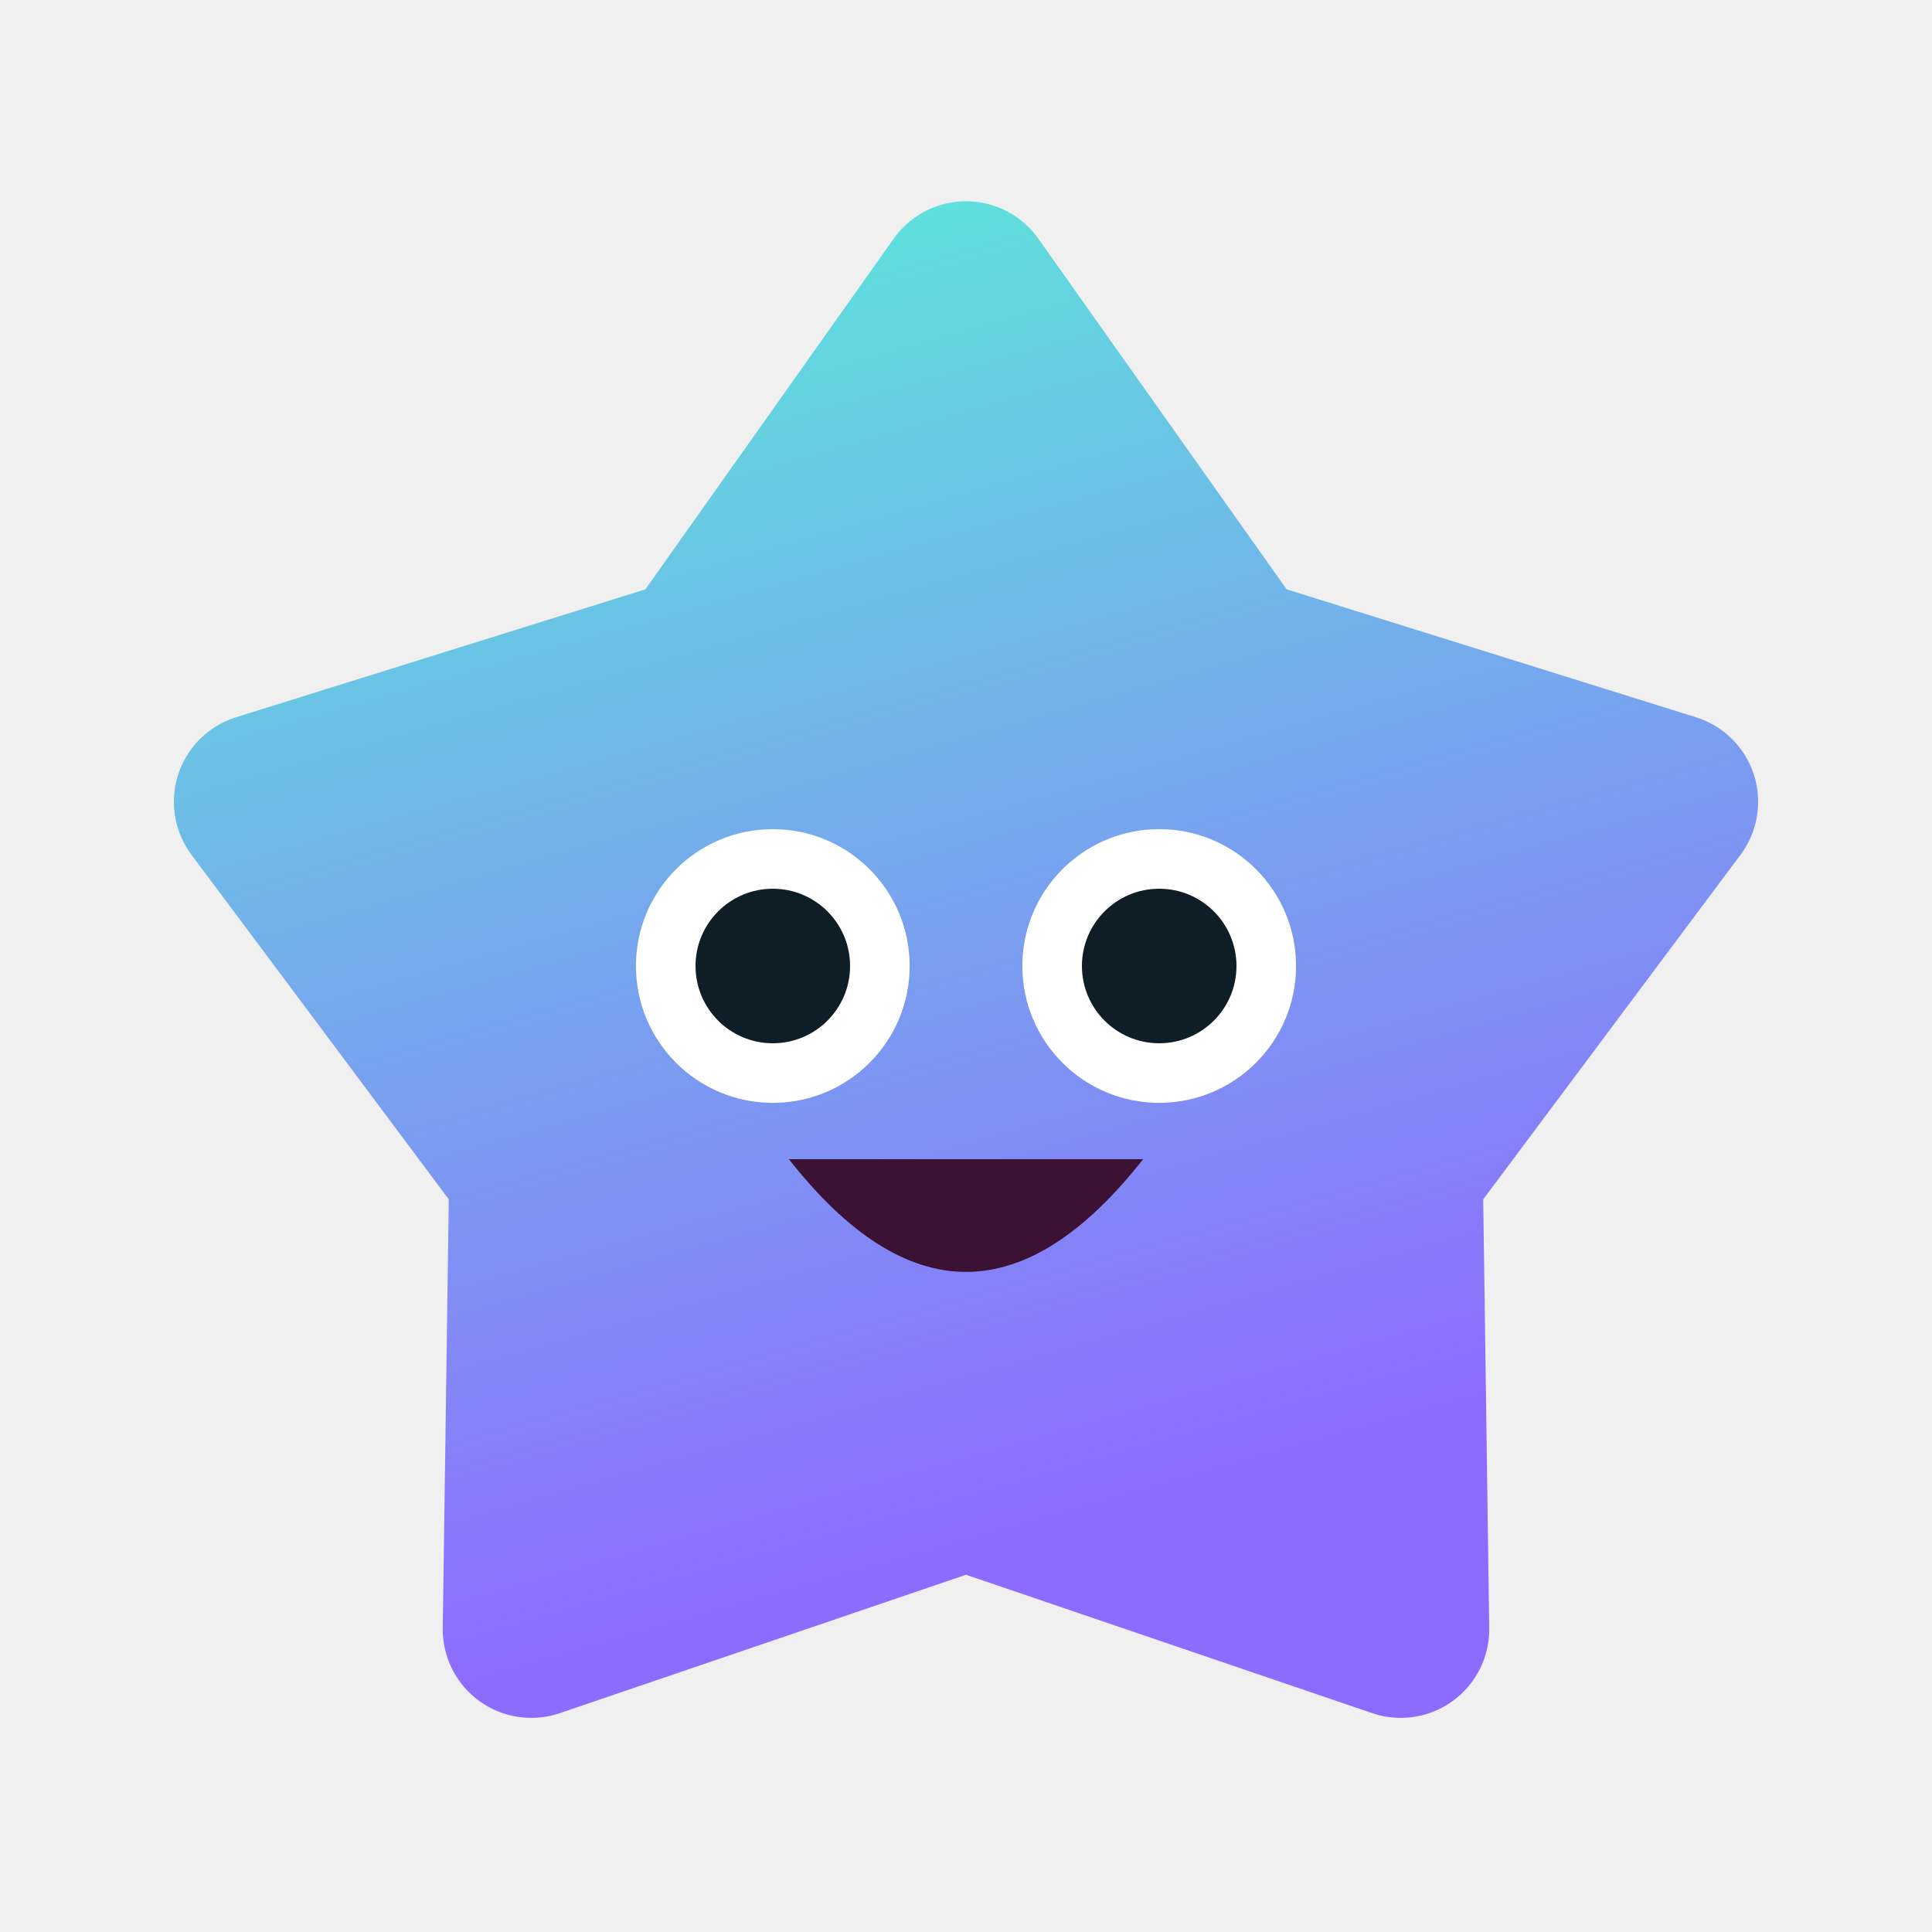
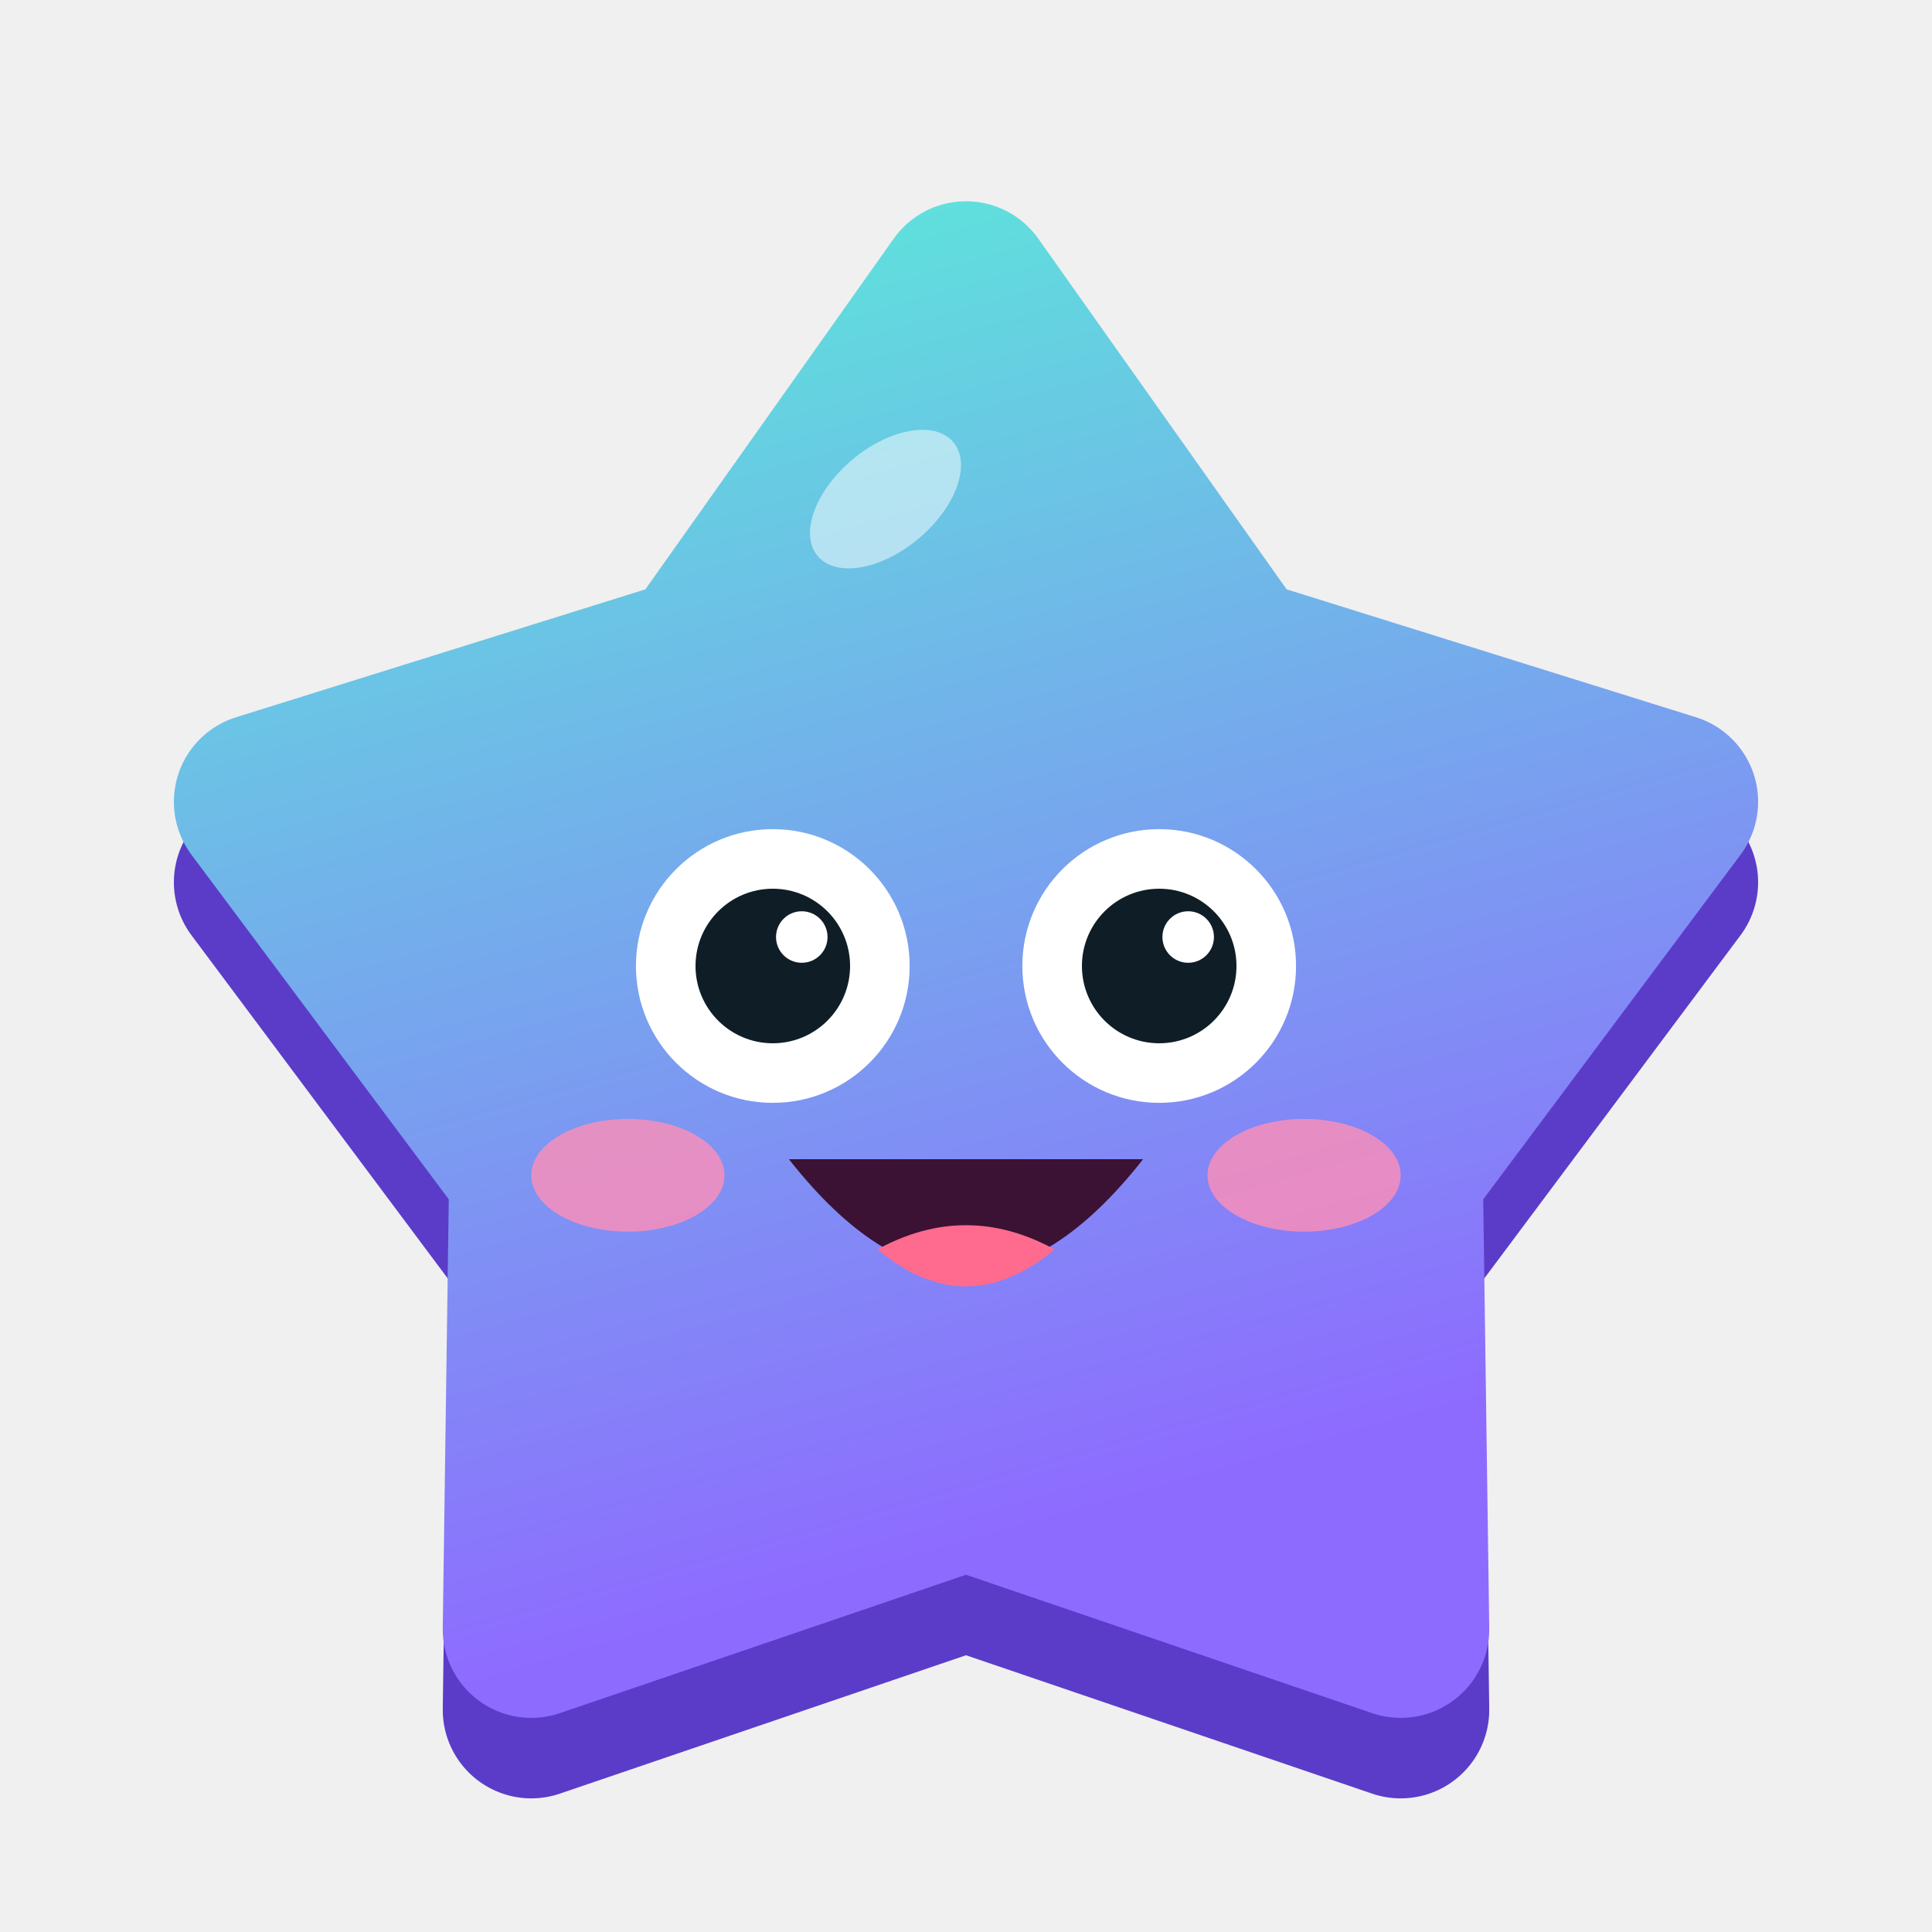
<svg xmlns="http://www.w3.org/2000/svg" viewBox="0 0 120 120">
  <defs>
-     <linearGradient id="g" x1="0" y1="0" x2="0.3" y2="1">
-       <stop offset="0%" stop-color="#5ce8da" />
-       <stop offset="100%" stop-color="#8e6bff" />
+     <linearGradient id="mascot-body" x1="0" y1="0" x2="0.3" y2="1">
+       <stop offset="0" stop-color="#5ce8da" />
+       <stop offset="1" stop-color="#8e6bff" />
    </linearGradient>
  </defs>
-   <polygon points="60,18 76.5,41.3 103.7,49.8 86.6,72.7 87,101.2 60,92 33,101.2 33.4,72.7 16.3,49.8 43.5,41.3" fill="url(#g)" stroke="url(#g)" stroke-width="11" stroke-linejoin="round" />
+   <polygon points="60,18 76.5,41.3 103.7,49.8 86.6,72.7 87,101.2 60,92 33,101.2 33.4,72.7 16.3,49.8 43.5,41.3" transform="translate(0 5)" fill="#5b3cc8" stroke="#5b3cc8" stroke-width="11" stroke-linejoin="round" />
+   <polygon points="60,18 76.5,41.3 103.7,49.8 86.6,72.7 87,101.2 60,92 33,101.2 33.4,72.7 16.3,49.8 43.5,41.3" fill="url(#mascot-body)" stroke="url(#mascot-body)" stroke-width="11" stroke-linejoin="round" />
+   <ellipse cx="55" cy="31" rx="5.5" ry="3.2" transform="rotate(-40 55 31)" fill="rgb(255,255,255)" fill-opacity="0.5" />
+   <ellipse cx="39" cy="73" rx="6" ry="3.5" fill="#ff8fb8" opacity="0.8" />
+   <ellipse cx="81" cy="73" rx="6" ry="3.5" fill="#ff8fb8" opacity="0.8" />
  <circle cx="48" cy="60" r="8.5" fill="#ffffff" />
+   <circle cx="48" cy="60" r="4.8" fill="#0f1e26" />
+   <circle cx="49.8" cy="58.2" r="1.6" fill="#ffffff" />
  <circle cx="72" cy="60" r="8.5" fill="#ffffff" />
-   <circle cx="48" cy="60" r="4.8" fill="#0f1e26" />
  <circle cx="72" cy="60" r="4.8" fill="#0f1e26" />
+   <circle cx="73.8" cy="58.2" r="1.6" fill="#ffffff" />
  <path d="M49 72q11 14 22 0Z" fill="#3b1233" />
+   <path d="M54.5 77.6q5.5 4.6 11 0-5.5-3-11 0Z" fill="#ff6b8e" />
</svg>
